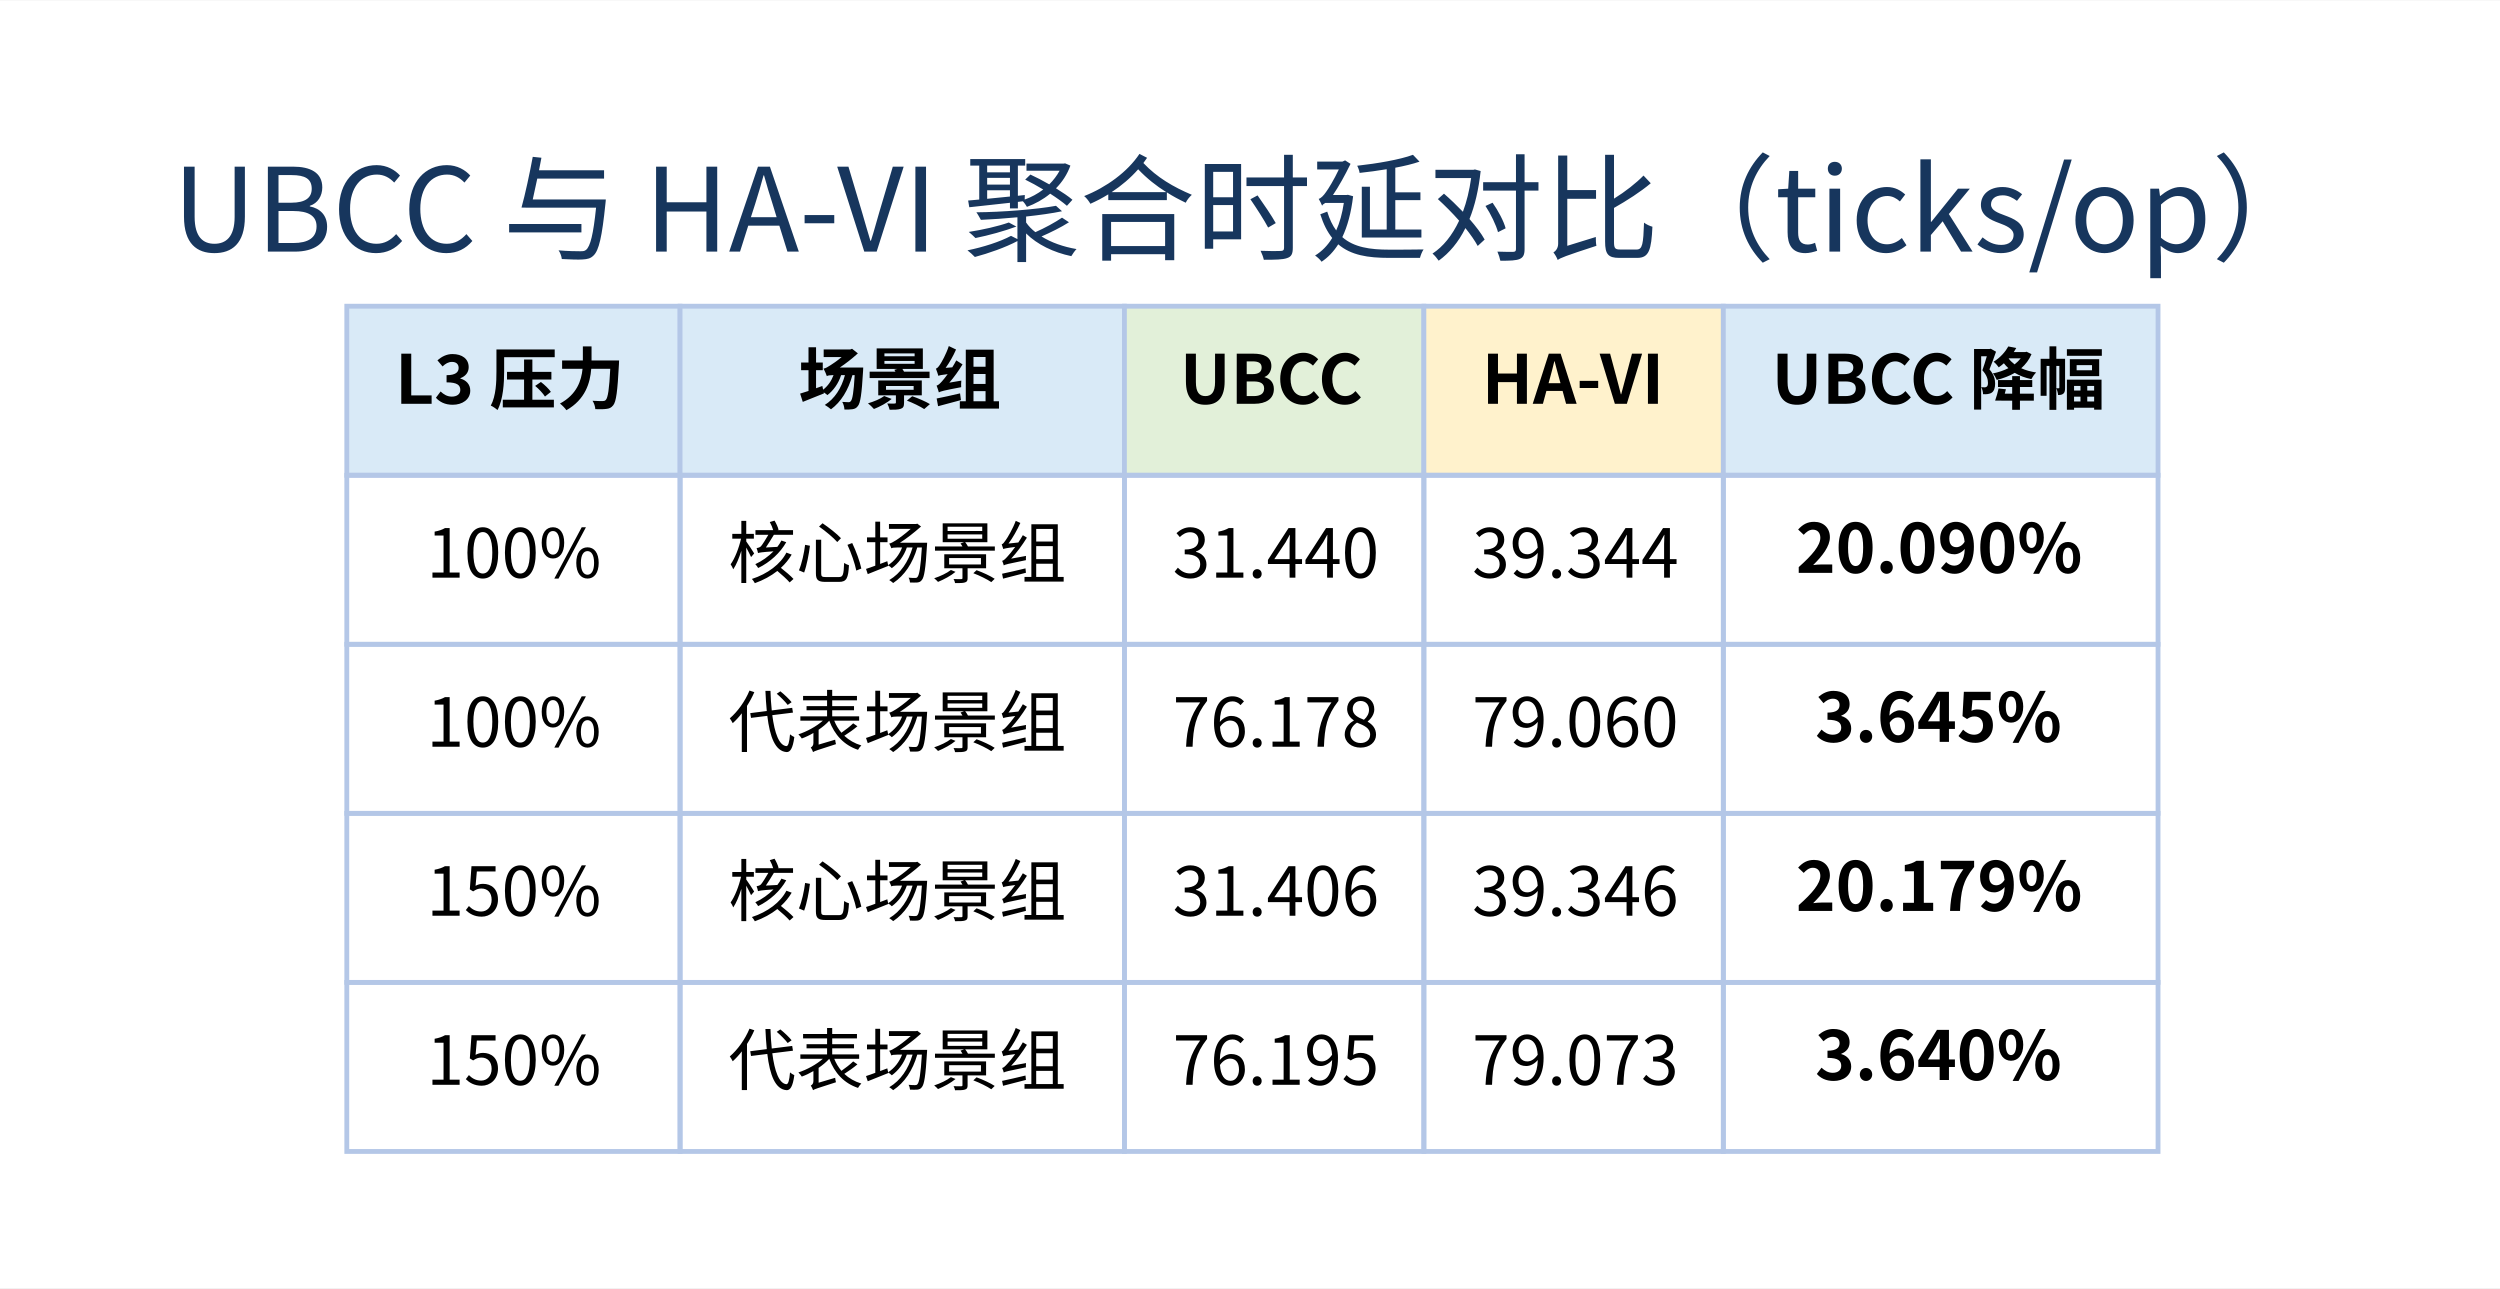
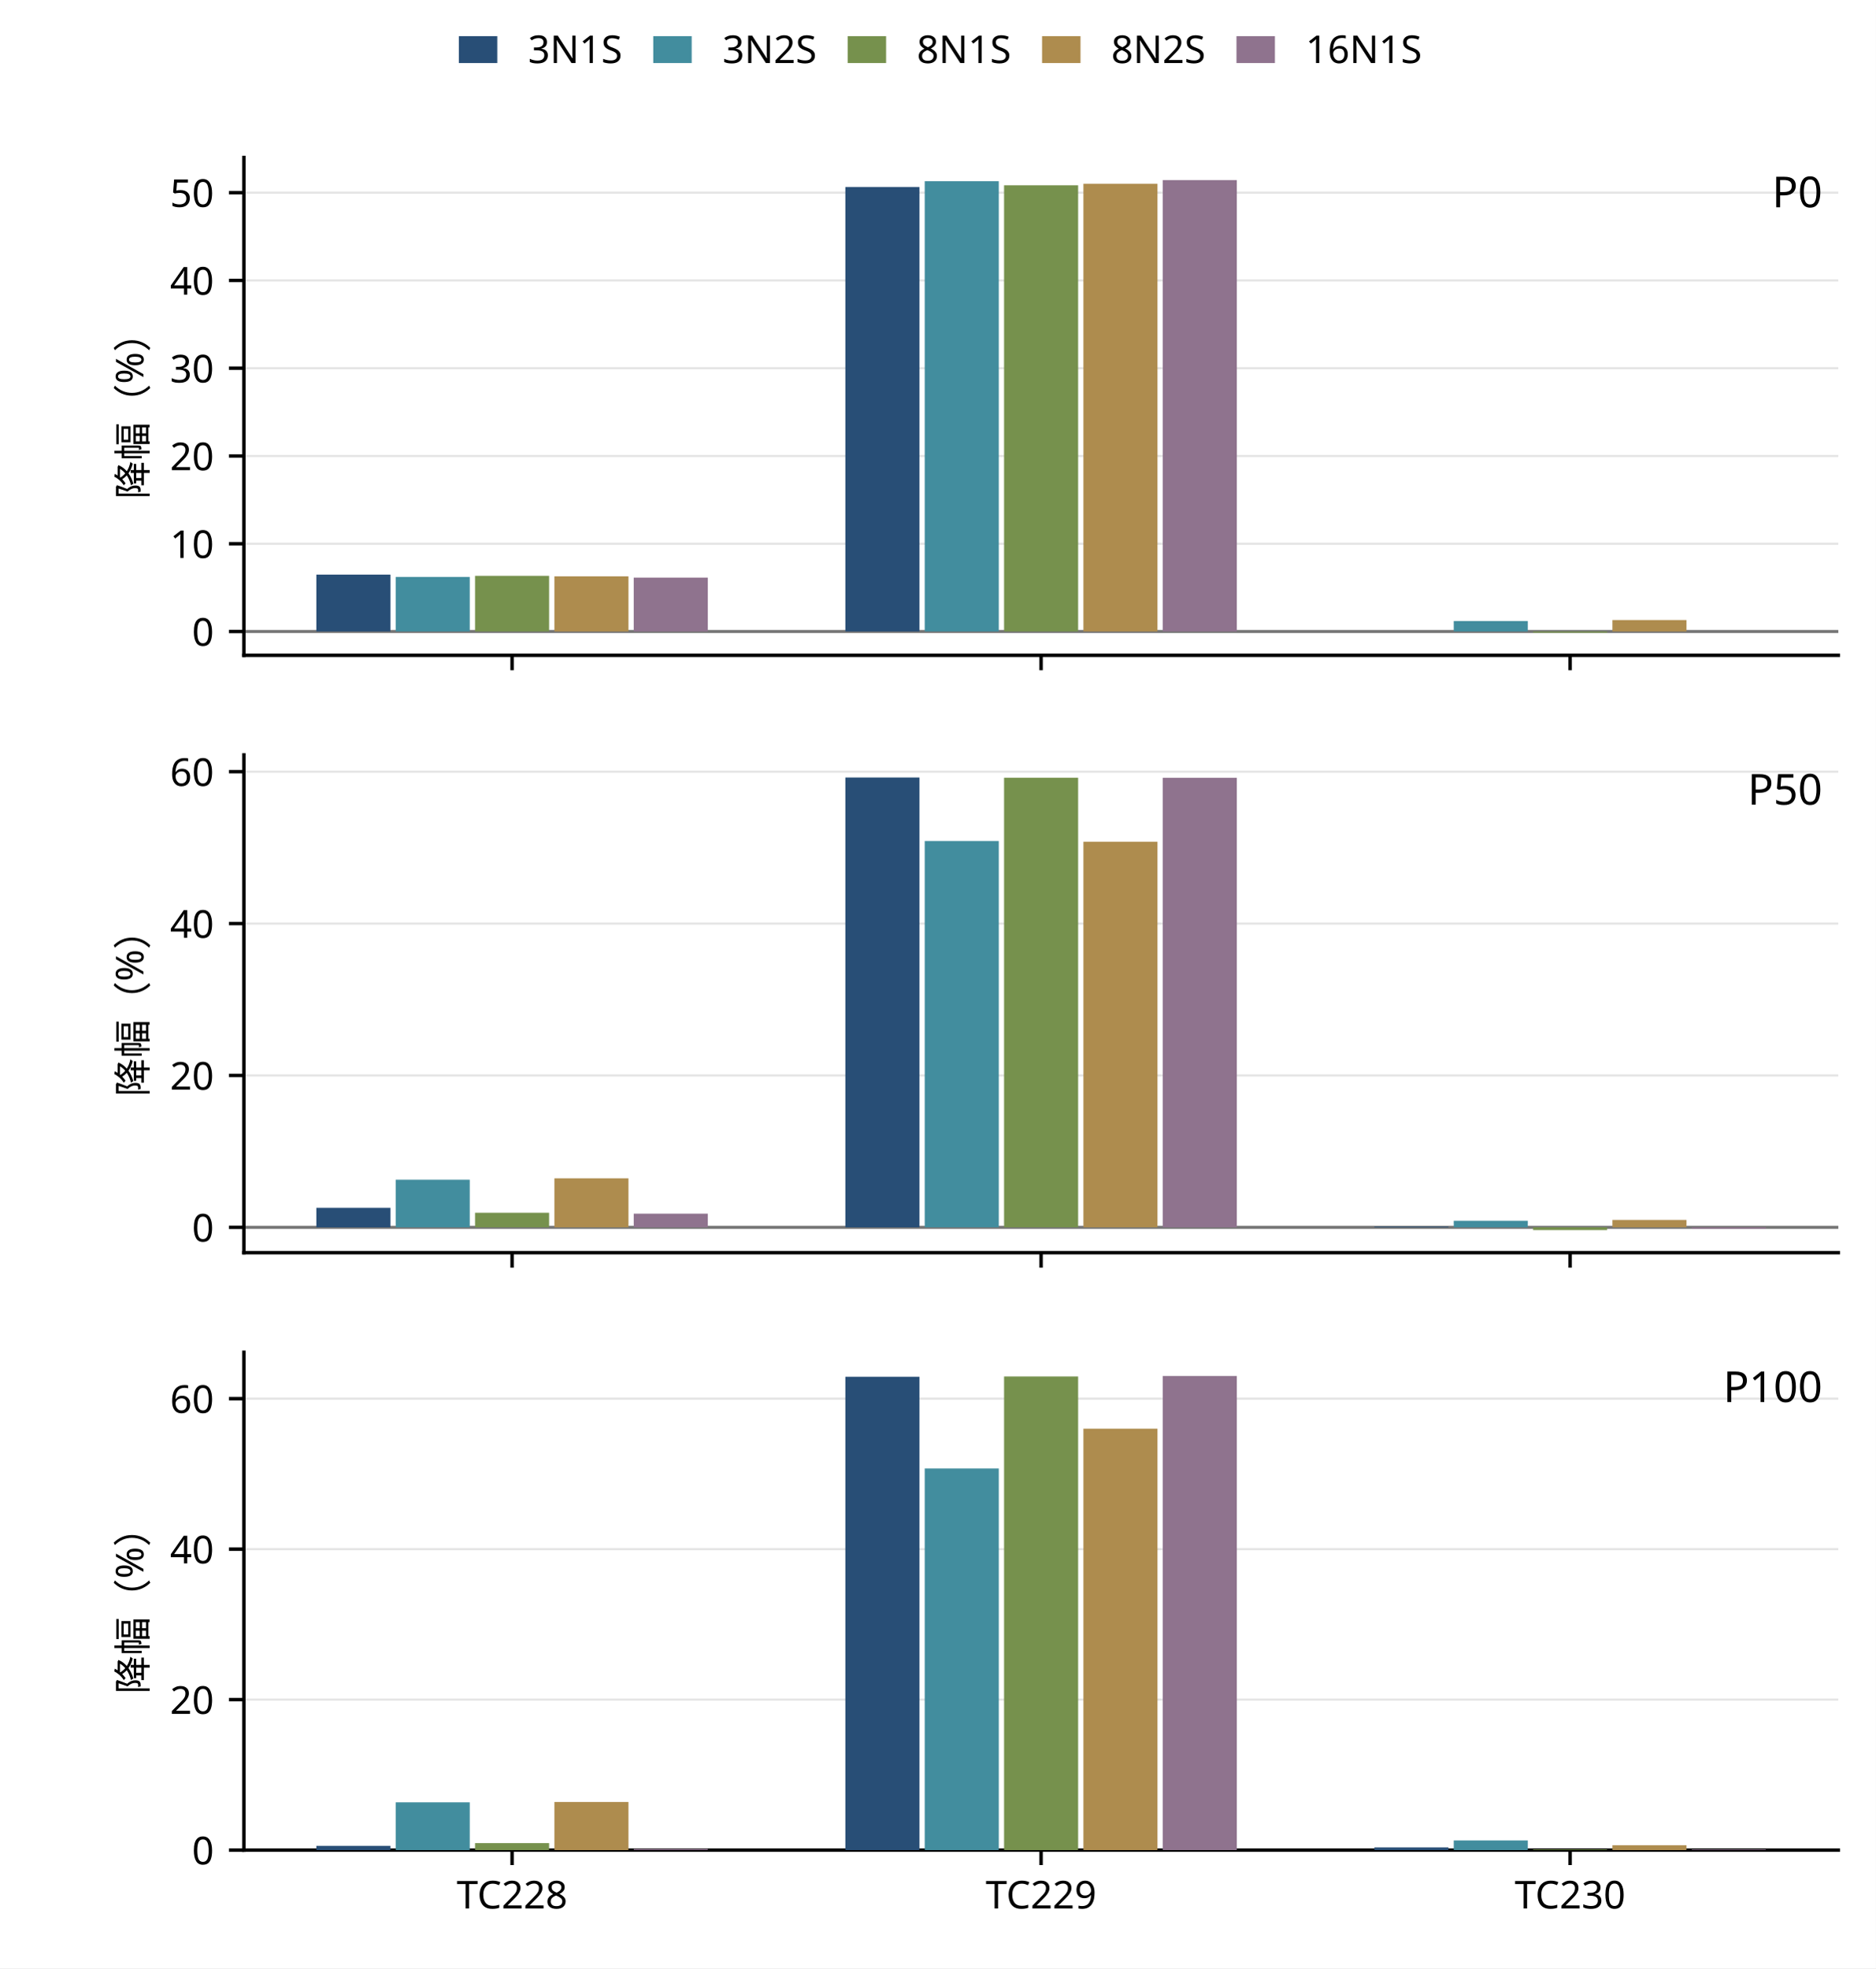
- <svg xmlns="http://www.w3.org/2000/svg" width="518pt" height="267pt" viewBox="0.00 0.00 517.60 266.60">
-   <g id="graph0" class="graph" transform="scale(1 1) rotate(0) translate(28.8 237.8)">
-     <polygon fill="white" stroke="transparent" points="-28.8,28.8 -28.8,-237.8 488.8,-237.8 488.8,28.8 -28.8,28.8" />
-     <text text-anchor="middle" x="230" y="-185.8" font-family="Noto Sans CJK SC" font-size="24.00" fill="#17365d">UBCC 与 HA-VI 聚合时延对比（ticks/op）</text>
-     <g id="node1" class="node">
-       <polygon fill="#d9eaf7" stroke="transparent" points="43,-139.5 43,-174.5 112,-174.5 112,-139.5 43,-139.5" />
-       <polygon fill="none" stroke="#b4c7e7" points="43,-139.5 43,-174.5 112,-174.5 112,-139.5 43,-139.5" />
-       <text text-anchor="start" x="53" y="-154.3" font-family="Noto Sans CJK SC" font-weight="bold" font-size="14.00">L3 压力</text>
-       <polygon fill="#d9eaf7" stroke="transparent" points="112,-139.5 112,-174.5 204,-174.5 204,-139.5 112,-139.5" />
-       <polygon fill="none" stroke="#b4c7e7" points="112,-139.5 112,-174.5 204,-174.5 204,-139.5 112,-139.5" />
-       <text text-anchor="start" x="136.5" y="-154.3" font-family="Noto Sans CJK SC" font-weight="bold" font-size="14.00">场景组</text>
-       <polygon fill="#e2f0d9" stroke="transparent" points="204,-139.5 204,-174.5 266,-174.5 266,-139.5 204,-139.5" />
-       <polygon fill="none" stroke="#b4c7e7" points="204,-139.5 204,-174.5 266,-174.5 266,-139.5 204,-139.5" />
-       <text text-anchor="start" x="215.5" y="-154.3" font-family="Noto Sans CJK SC" font-weight="bold" font-size="14.00">UBCC</text>
-       <polygon fill="#fff2cc" stroke="transparent" points="266,-139.5 266,-174.5 328,-174.5 328,-139.5 266,-139.5" />
-       <polygon fill="none" stroke="#b4c7e7" points="266,-139.5 266,-174.5 328,-174.5 328,-139.5 266,-139.5" />
-       <text text-anchor="start" x="278" y="-154.3" font-family="Noto Sans CJK SC" font-weight="bold" font-size="14.00">HA-VI</text>
-       <polygon fill="#d9eaf7" stroke="transparent" points="328,-139.5 328,-174.5 418,-174.5 418,-139.5 328,-139.5" />
-       <polygon fill="none" stroke="#b4c7e7" points="328,-139.5 328,-174.5 418,-174.5 418,-139.5 328,-139.5" />
-       <text text-anchor="start" x="338" y="-154.3" font-family="Noto Sans CJK SC" font-weight="bold" font-size="14.00">UBCC 降幅</text>
-       <polygon fill="none" stroke="#b4c7e7" points="43,-104.5 43,-139.5 112,-139.5 112,-104.5 43,-104.5" />
-       <text text-anchor="start" x="59.5" y="-118.3" font-family="Noto Sans CJK SC" font-size="14.00">100%</text>
-       <polygon fill="none" stroke="#b4c7e7" points="112,-104.5 112,-139.5 204,-139.5 204,-104.5 112,-104.5" />
-       <text text-anchor="start" x="122" y="-118.3" font-family="Noto Sans CJK SC" font-size="14.00">核心场景组</text>
-       <polygon fill="none" stroke="#b4c7e7" points="204,-104.5 204,-139.5 266,-139.5 266,-104.5 204,-104.5" />
-       <text text-anchor="start" x="214" y="-118.3" font-family="Noto Sans CJK SC" font-size="14.00">31.440</text>
-       <polygon fill="none" stroke="#b4c7e7" points="266,-104.5 266,-139.5 328,-139.5 328,-104.5 266,-104.5" />
-       <text text-anchor="start" x="276" y="-118.3" font-family="Noto Sans CJK SC" font-size="14.00">39.344</text>
-       <polygon fill="none" stroke="#b4c7e7" points="328,-104.5 328,-139.5 418,-139.5 418,-104.5 328,-104.5" />
-       <text text-anchor="start" x="343" y="-119.3" font-family="Noto Sans CJK SC" font-weight="bold" font-size="14.00">20.090%</text>
-       <polygon fill="none" stroke="#b4c7e7" points="43,-69.5 43,-104.5 112,-104.5 112,-69.5 43,-69.5" />
-       <text text-anchor="start" x="59.5" y="-83.3" font-family="Noto Sans CJK SC" font-size="14.00">100%</text>
-       <polygon fill="none" stroke="#b4c7e7" points="112,-69.5 112,-104.5 204,-104.5 204,-69.5 112,-69.5" />
-       <text text-anchor="start" x="122" y="-83.3" font-family="Noto Sans CJK SC" font-size="14.00">代表场景组</text>
-       <polygon fill="none" stroke="#b4c7e7" points="204,-69.5 204,-104.5 266,-104.5 266,-69.5 204,-69.5" />
-       <text text-anchor="start" x="214" y="-83.3" font-family="Noto Sans CJK SC" font-size="14.00">76.178</text>
-       <polygon fill="none" stroke="#b4c7e7" points="266,-69.5 266,-104.5 328,-104.5 328,-69.5 266,-69.5" />
-       <text text-anchor="start" x="276" y="-83.3" font-family="Noto Sans CJK SC" font-size="14.00">79.060</text>
-       <polygon fill="none" stroke="#b4c7e7" points="328,-69.5 328,-104.5 418,-104.5 418,-69.5 328,-69.5" />
-       <text text-anchor="start" x="347" y="-84.3" font-family="Noto Sans CJK SC" font-weight="bold" font-size="14.00">3.645%</text>
-       <polygon fill="none" stroke="#b4c7e7" points="43,-34.5 43,-69.5 112,-69.5 112,-34.5 43,-34.5" />
-       <text text-anchor="start" x="59.5" y="-48.3" font-family="Noto Sans CJK SC" font-size="14.00">150%</text>
-       <polygon fill="none" stroke="#b4c7e7" points="112,-34.5 112,-69.5 204,-69.5 204,-34.5 112,-34.5" />
-       <text text-anchor="start" x="122" y="-48.3" font-family="Noto Sans CJK SC" font-size="14.00">核心场景组</text>
-       <polygon fill="none" stroke="#b4c7e7" points="204,-34.5 204,-69.5 266,-69.5 266,-34.5 204,-34.5" />
-       <text text-anchor="start" x="214" y="-48.3" font-family="Noto Sans CJK SC" font-size="14.00">31.406</text>
-       <polygon fill="none" stroke="#b4c7e7" points="266,-34.5 266,-69.5 328,-69.5 328,-34.5 266,-34.5" />
-       <text text-anchor="start" x="276" y="-48.3" font-family="Noto Sans CJK SC" font-size="14.00">39.346</text>
-       <polygon fill="none" stroke="#b4c7e7" points="328,-34.5 328,-69.5 418,-69.5 418,-34.5 328,-34.5" />
-       <text text-anchor="start" x="343" y="-49.3" font-family="Noto Sans CJK SC" font-weight="bold" font-size="14.00">20.179%</text>
-       <polygon fill="none" stroke="#b4c7e7" points="43,0.5 43,-34.5 112,-34.5 112,0.5 43,0.5" />
-       <text text-anchor="start" x="59.5" y="-13.3" font-family="Noto Sans CJK SC" font-size="14.00">150%</text>
-       <polygon fill="none" stroke="#b4c7e7" points="112,0.5 112,-34.5 204,-34.5 204,0.5 112,0.5" />
-       <text text-anchor="start" x="122" y="-13.3" font-family="Noto Sans CJK SC" font-size="14.00">代表场景组</text>
-       <polygon fill="none" stroke="#b4c7e7" points="204,0.5 204,-34.5 266,-34.5 266,0.5 204,0.5" />
-       <text text-anchor="start" x="214" y="-13.3" font-family="Noto Sans CJK SC" font-size="14.00">76.195</text>
-       <polygon fill="none" stroke="#b4c7e7" points="266,0.5 266,-34.5 328,-34.5 328,0.5 266,0.5" />
-       <text text-anchor="start" x="276" y="-13.3" font-family="Noto Sans CJK SC" font-size="14.00">79.073</text>
-       <polygon fill="none" stroke="#b4c7e7" points="328,0.5 328,-34.5 418,-34.5 418,0.5 328,0.5" />
-       <text text-anchor="start" x="347" y="-14.3" font-family="Noto Sans CJK SC" font-weight="bold" font-size="14.00">3.640%</text>
+ <svg xmlns="http://www.w3.org/2000/svg" xmlns:xlink="http://www.w3.org/1999/xlink" width="439.2pt" height="460.8pt" viewBox="0 0 439.2 460.8" version="1.1">
+   <defs>
+     <style type="text/css">*{stroke-linejoin: round; stroke-linecap: butt}</style>
+   </defs>
+   <g id="figure_1">
+     <g id="patch_1">
+       <path d="M 0 460.8  L 439.2 460.8  L 439.2 0  L 0 0  z " style="fill: #ffffff" />
+     </g>
+     <g id="axes_1">
+       <g id="patch_2">
+         <path d="M 57.096 153.419  L 430.416 153.419  L 430.416 36.864  L 57.096 36.864  z " style="fill: #ffffff" />
+       </g>
+       <g id="matplotlib.axis_1">
+         <g id="xtick_1">
+           <g id="line2d_1">
+             <defs>
+               <path id="mef9bd79830" d="M 0 0  L 0 3.5  " style="stroke: #000000; stroke-width: 0.8" />
+             </defs>
+             <g>
+               <use xlink:href="#mef9bd79830" x="119.894" y="153.419" style="stroke: #000000; stroke-width: 0.8" />
+             </g>
+           </g>
+         </g>
+         <g id="xtick_2">
+           <g id="line2d_2">
+             <g>
+               <use xlink:href="#mef9bd79830" x="243.756" y="153.419" style="stroke: #000000; stroke-width: 0.8" />
+             </g>
+           </g>
+         </g>
+         <g id="xtick_3">
+           <g id="line2d_3">
+             <g>
+               <use xlink:href="#mef9bd79830" x="367.618" y="153.419" style="stroke: #000000; stroke-width: 0.8" />
+             </g>
+           </g>
+         </g>
+       </g>
+       <g id="matplotlib.axis_2">
+         <g id="ytick_1">
+           <g id="line2d_4">
+             <path d="M 57.096 147.841  L 430.416 147.841  " clip-path="url(#p9d5fdf6a3c)" style="fill: none; stroke: #e4e4e4; stroke-width: 0.5; stroke-linecap: square" />
+           </g>
+           <g id="line2d_5">
+             <defs>
+               <path id="m8c6ce21d0b" d="M 0 0  L -3.5 0  " style="stroke: #000000; stroke-width: 0.8" />
+             </defs>
+             <g>
+               <use xlink:href="#m8c6ce21d0b" x="57.096" y="147.841" style="stroke: #000000; stroke-width: 0.8" />
+             </g>
+           </g>
+           <g id="text_1">
+             <text style="font: 9px 'Microsoft YaHei'; text-anchor: end" x="50.096" y="151.173" transform="rotate(-0 50.096 151.1728)">0</text>
+           </g>
+         </g>
+         <g id="ytick_2">
+           <g id="line2d_6">
+             <path d="M 57.096 127.294  L 430.416 127.294  " clip-path="url(#p9d5fdf6a3c)" style="fill: none; stroke: #e4e4e4; stroke-width: 0.5; stroke-linecap: square" />
+           </g>
+           <g id="line2d_7">
+             <g>
+               <use xlink:href="#m8c6ce21d0b" x="57.096" y="127.294" style="stroke: #000000; stroke-width: 0.8" />
+             </g>
+           </g>
+           <g id="text_2">
+             <text style="font: 9px 'Microsoft YaHei'; text-anchor: end" x="50.096" y="130.625" transform="rotate(-0 50.096 130.6255)">10</text>
+           </g>
+         </g>
+         <g id="ytick_3">
+           <g id="line2d_8">
+             <path d="M 57.096 106.747  L 430.416 106.747  " clip-path="url(#p9d5fdf6a3c)" style="fill: none; stroke: #e4e4e4; stroke-width: 0.5; stroke-linecap: square" />
+           </g>
+           <g id="line2d_9">
+             <g>
+               <use xlink:href="#m8c6ce21d0b" x="57.096" y="106.747" style="stroke: #000000; stroke-width: 0.8" />
+             </g>
+           </g>
+           <g id="text_3">
+             <text style="font: 9px 'Microsoft YaHei'; text-anchor: end" x="50.096" y="110.078" transform="rotate(-0 50.096 110.0782)">20</text>
+           </g>
+         </g>
+         <g id="ytick_4">
+           <g id="line2d_10">
+             <path d="M 57.096 86.199  L 430.416 86.199  " clip-path="url(#p9d5fdf6a3c)" style="fill: none; stroke: #e4e4e4; stroke-width: 0.5; stroke-linecap: square" />
+           </g>
+           <g id="line2d_11">
+             <g>
+               <use xlink:href="#m8c6ce21d0b" x="57.096" y="86.199" style="stroke: #000000; stroke-width: 0.8" />
+             </g>
+           </g>
+           <g id="text_4">
+             <text style="font: 9px 'Microsoft YaHei'; text-anchor: end" x="50.096" y="89.531" transform="rotate(-0 50.096 89.53087)">30</text>
+           </g>
+         </g>
+         <g id="ytick_5">
+           <g id="line2d_12">
+             <path d="M 57.096 65.652  L 430.416 65.652  " clip-path="url(#p9d5fdf6a3c)" style="fill: none; stroke: #e4e4e4; stroke-width: 0.5; stroke-linecap: square" />
+           </g>
+           <g id="line2d_13">
+             <g>
+               <use xlink:href="#m8c6ce21d0b" x="57.096" y="65.652" style="stroke: #000000; stroke-width: 0.8" />
+             </g>
+           </g>
+           <g id="text_5">
+             <text style="font: 9px 'Microsoft YaHei'; text-anchor: end" x="50.096" y="68.984" transform="rotate(-0 50.096 68.98356)">40</text>
+           </g>
+         </g>
+         <g id="ytick_6">
+           <g id="line2d_14">
+             <path d="M 57.096 45.105  L 430.416 45.105  " clip-path="url(#p9d5fdf6a3c)" style="fill: none; stroke: #e4e4e4; stroke-width: 0.5; stroke-linecap: square" />
+           </g>
+           <g id="line2d_15">
+             <g>
+               <use xlink:href="#m8c6ce21d0b" x="57.096" y="45.105" style="stroke: #000000; stroke-width: 0.8" />
+             </g>
+           </g>
+           <g id="text_6">
+             <text style="font: 9px 'Microsoft YaHei'; text-anchor: end" x="50.096" y="48.436" transform="rotate(-0 50.096 48.43625)">50</text>
+           </g>
+         </g>
+         <g id="text_7">
+           <text style="font: 9px 'Microsoft YaHei'; text-anchor: middle" x="34.323" y="95.142" transform="rotate(-90 34.32288 95.14165)">降幅（%）</text>
+         </g>
+       </g>
+       <g id="line2d_16">
+         <path d="M 57.096 147.841  L 430.416 147.841  " clip-path="url(#p9d5fdf6a3c)" style="fill: none; stroke: #777777; stroke-width: 0.7; stroke-linecap: square" />
+       </g>
+       <g id="patch_3">
+         <path d="M 57.096 153.419  L 57.096 36.864  " style="fill: none; stroke: #000000; stroke-width: 0.8; stroke-linejoin: miter; stroke-linecap: square" />
+       </g>
+       <g id="patch_4">
+         <path d="M 57.096 153.419  L 430.416 153.419  " style="fill: none; stroke: #000000; stroke-width: 0.8; stroke-linejoin: miter; stroke-linecap: square" />
+       </g>
+       <g id="patch_5">
+         <path d="M 74.065 147.841  L 91.406 147.841  L 91.406 134.528  L 74.065 134.528  z " clip-path="url(#p9d5fdf6a3c)" style="fill: #284e76" />
+       </g>
+       <g id="patch_6">
+         <path d="M 197.927 147.841  L 215.268 147.841  L 215.268 43.781  L 197.927 43.781  z " clip-path="url(#p9d5fdf6a3c)" style="fill: #284e76" />
+       </g>
+       <g id="patch_7">
+         <path d="M 321.789 147.841  L 339.13 147.841  L 339.13 147.841  L 321.789 147.841  z " clip-path="url(#p9d5fdf6a3c)" style="fill: #284e76" />
+       </g>
+       <g id="patch_8">
+         <path d="M 92.644 147.841  L 109.985 147.841  L 109.985 135.07  L 92.644 135.07  z " clip-path="url(#p9d5fdf6a3c)" style="fill: #428d9e" />
+       </g>
+       <g id="patch_9">
+         <path d="M 216.506 147.841  L 233.847 147.841  L 233.847 42.42  L 216.506 42.42  z " clip-path="url(#p9d5fdf6a3c)" style="fill: #428d9e" />
+       </g>
+       <g id="patch_10">
+         <path d="M 340.368 147.841  L 357.709 147.841  L 357.709 145.393  L 340.368 145.393  z " clip-path="url(#p9d5fdf6a3c)" style="fill: #428d9e" />
+       </g>
+       <g id="patch_11">
+         <path d="M 111.224 147.841  L 128.564 147.841  L 128.564 134.815  L 111.224 134.815  z " clip-path="url(#p9d5fdf6a3c)" style="fill: #76914d" />
+       </g>
+       <g id="patch_12">
+         <path d="M 235.086 147.841  L 252.426 147.841  L 252.426 43.377  L 235.086 43.377  z " clip-path="url(#p9d5fdf6a3c)" style="fill: #76914d" />
+       </g>
+       <g id="patch_13">
+         <path d="M 358.948 147.841  L 376.288 147.841  L 376.288 148.121  L 358.948 148.121  z " clip-path="url(#p9d5fdf6a3c)" style="fill: #76914d" />
+       </g>
+       <g id="patch_14">
+         <path d="M 129.803 147.841  L 147.144 147.841  L 147.144 134.933  L 129.803 134.933  z " clip-path="url(#p9d5fdf6a3c)" style="fill: #ae8c4e" />
+       </g>
+       <g id="patch_15">
+         <path d="M 253.665 147.841  L 271.006 147.841  L 271.006 43.022  L 253.665 43.022  z " clip-path="url(#p9d5fdf6a3c)" style="fill: #ae8c4e" />
+       </g>
+       <g id="patch_16">
+         <path d="M 377.527 147.841  L 394.868 147.841  L 394.868 145.167  L 377.527 145.167  z " clip-path="url(#p9d5fdf6a3c)" style="fill: #ae8c4e" />
+       </g>
+       <g id="patch_17">
+         <path d="M 148.382 147.841  L 165.723 147.841  L 165.723 135.228  L 148.382 135.228  z " clip-path="url(#p9d5fdf6a3c)" style="fill: #8f738e" />
+       </g>
+       <g id="patch_18">
+         <path d="M 272.244 147.841  L 289.585 147.841  L 289.585 42.162  L 272.244 42.162  z " clip-path="url(#p9d5fdf6a3c)" style="fill: #8f738e" />
+       </g>
+       <g id="patch_19">
+         <path d="M 396.106 147.841  L 413.447 147.841  L 413.447 147.841  L 396.106 147.841  z " clip-path="url(#p9d5fdf6a3c)" style="fill: #8f738e" />
+       </g>
+       <g id="text_8">
+         <text style="font: 10px 'Microsoft YaHei'; text-anchor: end" x="426.683" y="48.52" transform="rotate(-0 426.6828 48.51953)">P0</text>
+       </g>
+     </g>
+     <g id="axes_2">
+       <g id="patch_20">
+         <path d="M 57.096 293.286  L 430.416 293.286  L 430.416 176.73  L 57.096 176.73  z " style="fill: #ffffff" />
+       </g>
+       <g id="matplotlib.axis_3">
+         <g id="xtick_4">
+           <g id="line2d_17">
+             <g>
+               <use xlink:href="#mef9bd79830" x="119.894" y="293.286" style="stroke: #000000; stroke-width: 0.8" />
+             </g>
+           </g>
+         </g>
+         <g id="xtick_5">
+           <g id="line2d_18">
+             <g>
+               <use xlink:href="#mef9bd79830" x="243.756" y="293.286" style="stroke: #000000; stroke-width: 0.8" />
+             </g>
+           </g>
+         </g>
+         <g id="xtick_6">
+           <g id="line2d_19">
+             <g>
+               <use xlink:href="#mef9bd79830" x="367.618" y="293.286" style="stroke: #000000; stroke-width: 0.8" />
+             </g>
+           </g>
+         </g>
+       </g>
+       <g id="matplotlib.axis_4">
+         <g id="ytick_7">
+           <g id="line2d_20">
+             <path d="M 57.096 287.346  L 430.416 287.346  " clip-path="url(#pe5b0efcaef)" style="fill: none; stroke: #e4e4e4; stroke-width: 0.5; stroke-linecap: square" />
+           </g>
+           <g id="line2d_21">
+             <g>
+               <use xlink:href="#m8c6ce21d0b" x="57.096" y="287.346" style="stroke: #000000; stroke-width: 0.8" />
+             </g>
+           </g>
+           <g id="text_9">
+             <text style="font: 9px 'Microsoft YaHei'; text-anchor: end" x="50.096" y="290.678" transform="rotate(-0 50.096 290.6778)">0</text>
+           </g>
+         </g>
+         <g id="ytick_8">
+           <g id="line2d_22">
+             <path d="M 57.096 251.786  L 430.416 251.786  " clip-path="url(#pe5b0efcaef)" style="fill: none; stroke: #e4e4e4; stroke-width: 0.5; stroke-linecap: square" />
+           </g>
+           <g id="line2d_23">
+             <g>
+               <use xlink:href="#m8c6ce21d0b" x="57.096" y="251.786" style="stroke: #000000; stroke-width: 0.8" />
+             </g>
+           </g>
+           <g id="text_10">
+             <text style="font: 9px 'Microsoft YaHei'; text-anchor: end" x="50.096" y="255.118" transform="rotate(-0 50.096 255.1175)">20</text>
+           </g>
+         </g>
+         <g id="ytick_9">
+           <g id="line2d_24">
+             <path d="M 57.096 216.226  L 430.416 216.226  " clip-path="url(#pe5b0efcaef)" style="fill: none; stroke: #e4e4e4; stroke-width: 0.5; stroke-linecap: square" />
+           </g>
+           <g id="line2d_25">
+             <g>
+               <use xlink:href="#m8c6ce21d0b" x="57.096" y="216.226" style="stroke: #000000; stroke-width: 0.8" />
+             </g>
+           </g>
+           <g id="text_11">
+             <text style="font: 9px 'Microsoft YaHei'; text-anchor: end" x="50.096" y="219.557" transform="rotate(-0 50.096 219.5573)">40</text>
+           </g>
+         </g>
+         <g id="ytick_10">
+           <g id="line2d_26">
+             <path d="M 57.096 180.666  L 430.416 180.666  " clip-path="url(#pe5b0efcaef)" style="fill: none; stroke: #e4e4e4; stroke-width: 0.5; stroke-linecap: square" />
+           </g>
+           <g id="line2d_27">
+             <g>
+               <use xlink:href="#m8c6ce21d0b" x="57.096" y="180.666" style="stroke: #000000; stroke-width: 0.8" />
+             </g>
+           </g>
+           <g id="text_12">
+             <text style="font: 9px 'Microsoft YaHei'; text-anchor: end" x="50.096" y="183.997" transform="rotate(-0 50.096 183.997)">60</text>
+           </g>
+         </g>
+         <g id="text_13">
+           <text style="font: 9px 'Microsoft YaHei'; text-anchor: middle" x="34.323" y="235.008" transform="rotate(-90 34.32288 235.008)">降幅（%）</text>
+         </g>
+       </g>
+       <g id="line2d_28">
+         <path d="M 57.096 287.346  L 430.416 287.346  " clip-path="url(#pe5b0efcaef)" style="fill: none; stroke: #777777; stroke-width: 0.7; stroke-linecap: square" />
+       </g>
+       <g id="patch_21">
+         <path d="M 57.096 293.286  L 57.096 176.73  " style="fill: none; stroke: #000000; stroke-width: 0.8; stroke-linejoin: miter; stroke-linecap: square" />
+       </g>
+       <g id="patch_22">
+         <path d="M 57.096 293.286  L 430.416 293.286  " style="fill: none; stroke: #000000; stroke-width: 0.8; stroke-linejoin: miter; stroke-linecap: square" />
+       </g>
+       <g id="patch_23">
+         <path d="M 74.065 287.346  L 91.406 287.346  L 91.406 282.787  L 74.065 282.787  z " clip-path="url(#pe5b0efcaef)" style="fill: #284e76" />
+       </g>
+       <g id="patch_24">
+         <path d="M 197.927 287.346  L 215.268 287.346  L 215.268 182.028  L 197.927 182.028  z " clip-path="url(#pe5b0efcaef)" style="fill: #284e76" />
+       </g>
+       <g id="patch_25">
+         <path d="M 321.789 287.346  L 339.13 287.346  L 339.13 287.185  L 321.789 287.185  z " clip-path="url(#pe5b0efcaef)" style="fill: #284e76" />
+       </g>
+       <g id="patch_26">
+         <path d="M 92.644 287.346  L 109.985 287.346  L 109.985 276.194  L 92.644 276.194  z " clip-path="url(#pe5b0efcaef)" style="fill: #428d9e" />
+       </g>
+       <g id="patch_27">
+         <path d="M 216.506 287.346  L 233.847 287.346  L 233.847 196.905  L 216.506 196.905  z " clip-path="url(#pe5b0efcaef)" style="fill: #428d9e" />
+       </g>
+       <g id="patch_28">
+         <path d="M 340.368 287.346  L 357.709 287.346  L 357.709 285.809  L 340.368 285.809  z " clip-path="url(#pe5b0efcaef)" style="fill: #428d9e" />
+       </g>
+       <g id="patch_29">
+         <path d="M 111.224 287.346  L 128.564 287.346  L 128.564 283.938  L 111.224 283.938  z " clip-path="url(#pe5b0efcaef)" style="fill: #76914d" />
+       </g>
+       <g id="patch_30">
+         <path d="M 235.086 287.346  L 252.426 287.346  L 252.426 182.081  L 235.086 182.081  z " clip-path="url(#pe5b0efcaef)" style="fill: #76914d" />
+       </g>
+       <g id="patch_31">
+         <path d="M 358.948 287.346  L 376.288 287.346  L 376.288 287.988  L 358.948 287.988  z " clip-path="url(#pe5b0efcaef)" style="fill: #76914d" />
+       </g>
+       <g id="patch_32">
+         <path d="M 129.803 287.346  L 147.144 287.346  L 147.144 275.873  L 129.803 275.873  z " clip-path="url(#pe5b0efcaef)" style="fill: #ae8c4e" />
+       </g>
+       <g id="patch_33">
+         <path d="M 253.665 287.346  L 271.006 287.346  L 271.006 197.073  L 253.665 197.073  z " clip-path="url(#pe5b0efcaef)" style="fill: #ae8c4e" />
+       </g>
+       <g id="patch_34">
+         <path d="M 377.527 287.346  L 394.868 287.346  L 394.868 285.618  L 377.527 285.618  z " clip-path="url(#pe5b0efcaef)" style="fill: #ae8c4e" />
+       </g>
+       <g id="patch_35">
+         <path d="M 148.382 287.346  L 165.723 287.346  L 165.723 284.146  L 148.382 284.146  z " clip-path="url(#pe5b0efcaef)" style="fill: #8f738e" />
+       </g>
+       <g id="patch_36">
+         <path d="M 272.244 287.346  L 289.585 287.346  L 289.585 182.097  L 272.244 182.097  z " clip-path="url(#pe5b0efcaef)" style="fill: #8f738e" />
+       </g>
+       <g id="patch_37">
+         <path d="M 396.106 287.346  L 413.447 287.346  L 413.447 287.667  L 396.106 287.667  z " clip-path="url(#pe5b0efcaef)" style="fill: #8f738e" />
+       </g>
+       <g id="text_14">
+         <text style="font: 10px 'Microsoft YaHei'; text-anchor: end" x="426.683" y="188.386" transform="rotate(-0 426.6828 188.3859)">P50</text>
+       </g>
+     </g>
+     <g id="axes_3">
+       <g id="patch_38">
+         <path d="M 57.096 433.152  L 430.416 433.152  L 430.416 316.597  L 57.096 316.597  z " style="fill: #ffffff" />
+       </g>
+       <g id="matplotlib.axis_5">
+         <g id="xtick_7">
+           <g id="line2d_29">
+             <g>
+               <use xlink:href="#mef9bd79830" x="119.894" y="433.152" style="stroke: #000000; stroke-width: 0.8" />
+             </g>
+           </g>
+           <g id="text_15">
+             <text style="font: 9px 'Microsoft YaHei'; text-anchor: middle" x="119.894" y="446.815" transform="rotate(-0 119.894 446.8148)">TC228</text>
+           </g>
+         </g>
+         <g id="xtick_8">
+           <g id="line2d_30">
+             <g>
+               <use xlink:href="#mef9bd79830" x="243.756" y="433.152" style="stroke: #000000; stroke-width: 0.8" />
+             </g>
+           </g>
+           <g id="text_16">
+             <text style="font: 9px 'Microsoft YaHei'; text-anchor: middle" x="243.756" y="446.815" transform="rotate(-0 243.756 446.8148)">TC229</text>
+           </g>
+         </g>
+         <g id="xtick_9">
+           <g id="line2d_31">
+             <g>
+               <use xlink:href="#mef9bd79830" x="367.618" y="433.152" style="stroke: #000000; stroke-width: 0.8" />
+             </g>
+           </g>
+           <g id="text_17">
+             <text style="font: 9px 'Microsoft YaHei'; text-anchor: middle" x="367.618" y="446.815" transform="rotate(-0 367.618 446.8148)">TC230</text>
+           </g>
+         </g>
+       </g>
+       <g id="matplotlib.axis_6">
+         <g id="ytick_11">
+           <g id="line2d_32">
+             <path d="M 57.096 433.152  L 430.416 433.152  " clip-path="url(#pf32afe4c93)" style="fill: none; stroke: #e4e4e4; stroke-width: 0.5; stroke-linecap: square" />
+           </g>
+           <g id="line2d_33">
+             <g>
+               <use xlink:href="#m8c6ce21d0b" x="57.096" y="433.152" style="stroke: #000000; stroke-width: 0.8" />
+             </g>
+           </g>
+           <g id="text_18">
+             <text style="font: 9px 'Microsoft YaHei'; text-anchor: end" x="50.096" y="436.483" transform="rotate(-0 50.096 436.4834)">0</text>
+           </g>
+         </g>
+         <g id="ytick_12">
+           <g id="line2d_34">
+             <path d="M 57.096 397.922  L 430.416 397.922  " clip-path="url(#pf32afe4c93)" style="fill: none; stroke: #e4e4e4; stroke-width: 0.5; stroke-linecap: square" />
+           </g>
+           <g id="line2d_35">
+             <g>
+               <use xlink:href="#m8c6ce21d0b" x="57.096" y="397.922" style="stroke: #000000; stroke-width: 0.8" />
+             </g>
+           </g>
+           <g id="text_19">
+             <text style="font: 9px 'Microsoft YaHei'; text-anchor: end" x="50.096" y="401.254" transform="rotate(-0 50.096 401.2538)">20</text>
+           </g>
+         </g>
+         <g id="ytick_13">
+           <g id="line2d_36">
+             <path d="M 57.096 362.693  L 430.416 362.693  " clip-path="url(#pf32afe4c93)" style="fill: none; stroke: #e4e4e4; stroke-width: 0.5; stroke-linecap: square" />
+           </g>
+           <g id="line2d_37">
+             <g>
+               <use xlink:href="#m8c6ce21d0b" x="57.096" y="362.693" style="stroke: #000000; stroke-width: 0.8" />
+             </g>
+           </g>
+           <g id="text_20">
+             <text style="font: 9px 'Microsoft YaHei'; text-anchor: end" x="50.096" y="366.024" transform="rotate(-0 50.096 366.0243)">40</text>
+           </g>
+         </g>
+         <g id="ytick_14">
+           <g id="line2d_38">
+             <path d="M 57.096 327.463  L 430.416 327.463  " clip-path="url(#pf32afe4c93)" style="fill: none; stroke: #e4e4e4; stroke-width: 0.5; stroke-linecap: square" />
+           </g>
+           <g id="line2d_39">
+             <g>
+               <use xlink:href="#m8c6ce21d0b" x="57.096" y="327.463" style="stroke: #000000; stroke-width: 0.8" />
+             </g>
+           </g>
+           <g id="text_21">
+             <text style="font: 9px 'Microsoft YaHei'; text-anchor: end" x="50.096" y="330.795" transform="rotate(-0 50.096 330.7947)">60</text>
+           </g>
+         </g>
+         <g id="text_22">
+           <text style="font: 9px 'Microsoft YaHei'; text-anchor: middle" x="34.323" y="374.874" transform="rotate(-90 34.32288 374.8744)">降幅（%）</text>
+         </g>
+       </g>
+       <g id="line2d_40">
+         <path d="M 57.096 433.152  L 430.416 433.152  " clip-path="url(#pf32afe4c93)" style="fill: none; stroke: #777777; stroke-width: 0.7; stroke-linecap: square" />
+       </g>
+       <g id="patch_39">
+         <path d="M 57.096 433.152  L 57.096 316.597  " style="fill: none; stroke: #000000; stroke-width: 0.8; stroke-linejoin: miter; stroke-linecap: square" />
+       </g>
+       <g id="patch_40">
+         <path d="M 57.096 433.152  L 430.416 433.152  " style="fill: none; stroke: #000000; stroke-width: 0.8; stroke-linejoin: miter; stroke-linecap: square" />
+       </g>
+       <g id="patch_41">
+         <path d="M 74.065 433.152  L 91.406 433.152  L 91.406 432.156  L 74.065 432.156  z " clip-path="url(#pf32afe4c93)" style="fill: #284e76" />
+       </g>
+       <g id="patch_42">
+         <path d="M 197.927 433.152  L 215.268 433.152  L 215.268 322.328  L 197.927 322.328  z " clip-path="url(#pf32afe4c93)" style="fill: #284e76" />
+       </g>
+       <g id="patch_43">
+         <path d="M 321.789 433.152  L 339.13 433.152  L 339.13 432.516  L 321.789 432.516  z " clip-path="url(#pf32afe4c93)" style="fill: #284e76" />
+       </g>
+       <g id="patch_44">
+         <path d="M 92.644 433.152  L 109.985 433.152  L 109.985 421.964  L 92.644 421.964  z " clip-path="url(#pf32afe4c93)" style="fill: #428d9e" />
+       </g>
+       <g id="patch_45">
+         <path d="M 216.506 433.152  L 233.847 433.152  L 233.847 343.805  L 216.506 343.805  z " clip-path="url(#pf32afe4c93)" style="fill: #428d9e" />
+       </g>
+       <g id="patch_46">
+         <path d="M 340.368 433.152  L 357.709 433.152  L 357.709 430.884  L 340.368 430.884  z " clip-path="url(#pf32afe4c93)" style="fill: #428d9e" />
+       </g>
+       <g id="patch_47">
+         <path d="M 111.224 433.152  L 128.564 433.152  L 128.564 431.513  L 111.224 431.513  z " clip-path="url(#pf32afe4c93)" style="fill: #76914d" />
+       </g>
+       <g id="patch_48">
+         <path d="M 235.086 433.152  L 252.426 433.152  L 252.426 322.263  L 235.086 322.263  z " clip-path="url(#pf32afe4c93)" style="fill: #76914d" />
+       </g>
+       <g id="patch_49">
+         <path d="M 358.948 433.152  L 376.288 433.152  L 376.288 432.993  L 358.948 432.993  z " clip-path="url(#pf32afe4c93)" style="fill: #76914d" />
+       </g>
+       <g id="patch_50">
+         <path d="M 129.803 433.152  L 147.144 433.152  L 147.144 421.882  L 129.803 421.882  z " clip-path="url(#pf32afe4c93)" style="fill: #ae8c4e" />
+       </g>
+       <g id="patch_51">
+         <path d="M 253.665 433.152  L 271.006 433.152  L 271.006 334.485  L 253.665 334.485  z " clip-path="url(#pf32afe4c93)" style="fill: #ae8c4e" />
+       </g>
+       <g id="patch_52">
+         <path d="M 377.527 433.152  L 394.868 433.152  L 394.868 432.009  L 377.527 432.009  z " clip-path="url(#pf32afe4c93)" style="fill: #ae8c4e" />
+       </g>
+       <g id="patch_53">
+         <path d="M 148.382 433.152  L 165.723 433.152  L 165.723 432.887  L 148.382 432.887  z " clip-path="url(#pf32afe4c93)" style="fill: #8f738e" />
+       </g>
+       <g id="patch_54">
+         <path d="M 272.244 433.152  L 289.585 433.152  L 289.585 322.147  L 272.244 322.147  z " clip-path="url(#pf32afe4c93)" style="fill: #8f738e" />
+       </g>
+       <g id="patch_55">
+         <path d="M 396.106 433.152  L 413.447 433.152  L 413.447 432.993  L 396.106 432.993  z " clip-path="url(#pf32afe4c93)" style="fill: #8f738e" />
+       </g>
+       <g id="text_23">
+         <text style="font: 10px 'Microsoft YaHei'; text-anchor: end" x="426.683" y="328.252" transform="rotate(-0 426.6828 328.2522)">P100</text>
+       </g>
+     </g>
+     <g id="legend_1">
+       <g id="patch_56">
+         <path d="M 107.43 14.763  L 116.43 14.763  L 116.43 8.463  L 107.43 8.463  z " style="fill: #284e76" />
+       </g>
+       <g id="text_24">
+         <text style="font: 9px 'Microsoft YaHei'; text-anchor: start" x="123.63" y="14.763" transform="rotate(-0 123.6305 14.76281)">3N1S</text>
+       </g>
+       <g id="patch_57">
+         <path d="M 152.948 14.763  L 161.948 14.763  L 161.948 8.463  L 152.948 8.463  z " style="fill: #428d9e" />
+       </g>
+       <g id="text_25">
+         <text style="font: 9px 'Microsoft YaHei'; text-anchor: start" x="169.148" y="14.763" transform="rotate(-0 169.148 14.76281)">3N2S</text>
+       </g>
+       <g id="patch_58">
+         <path d="M 198.465 14.763  L 207.465 14.763  L 207.465 8.463  L 198.465 8.463  z " style="fill: #76914d" />
+       </g>
+       <g id="text_26">
+         <text style="font: 9px 'Microsoft YaHei'; text-anchor: start" x="214.665" y="14.763" transform="rotate(-0 214.6655 14.76281)">8N1S</text>
+       </g>
+       <g id="patch_59">
+         <path d="M 243.983 14.763  L 252.983 14.763  L 252.983 8.463  L 243.983 8.463  z " style="fill: #ae8c4e" />
+       </g>
+       <g id="text_27">
+         <text style="font: 9px 'Microsoft YaHei'; text-anchor: start" x="260.183" y="14.763" transform="rotate(-0 260.183 14.76281)">8N2S</text>
+       </g>
+       <g id="patch_60">
+         <path d="M 289.5 14.763  L 298.5 14.763  L 298.5 8.463  L 289.5 8.463  z " style="fill: #8f738e" />
+       </g>
+       <g id="text_28">
+         <text style="font: 9px 'Microsoft YaHei'; text-anchor: start" x="305.7" y="14.763" transform="rotate(-0 305.7005 14.76281)">16N1S</text>
+       </g>
    </g>
  </g>
+   <defs>
+     <clipPath id="p9d5fdf6a3c">
+       <rect x="57.096" y="36.864" width="373.32" height="116.555" />
+     </clipPath>
+     <clipPath id="pe5b0efcaef">
+       <rect x="57.096" y="176.73" width="373.32" height="116.555" />
+     </clipPath>
+     <clipPath id="pf32afe4c93">
+       <rect x="57.096" y="316.597" width="373.32" height="116.555" />
+     </clipPath>
+   </defs>
</svg>
